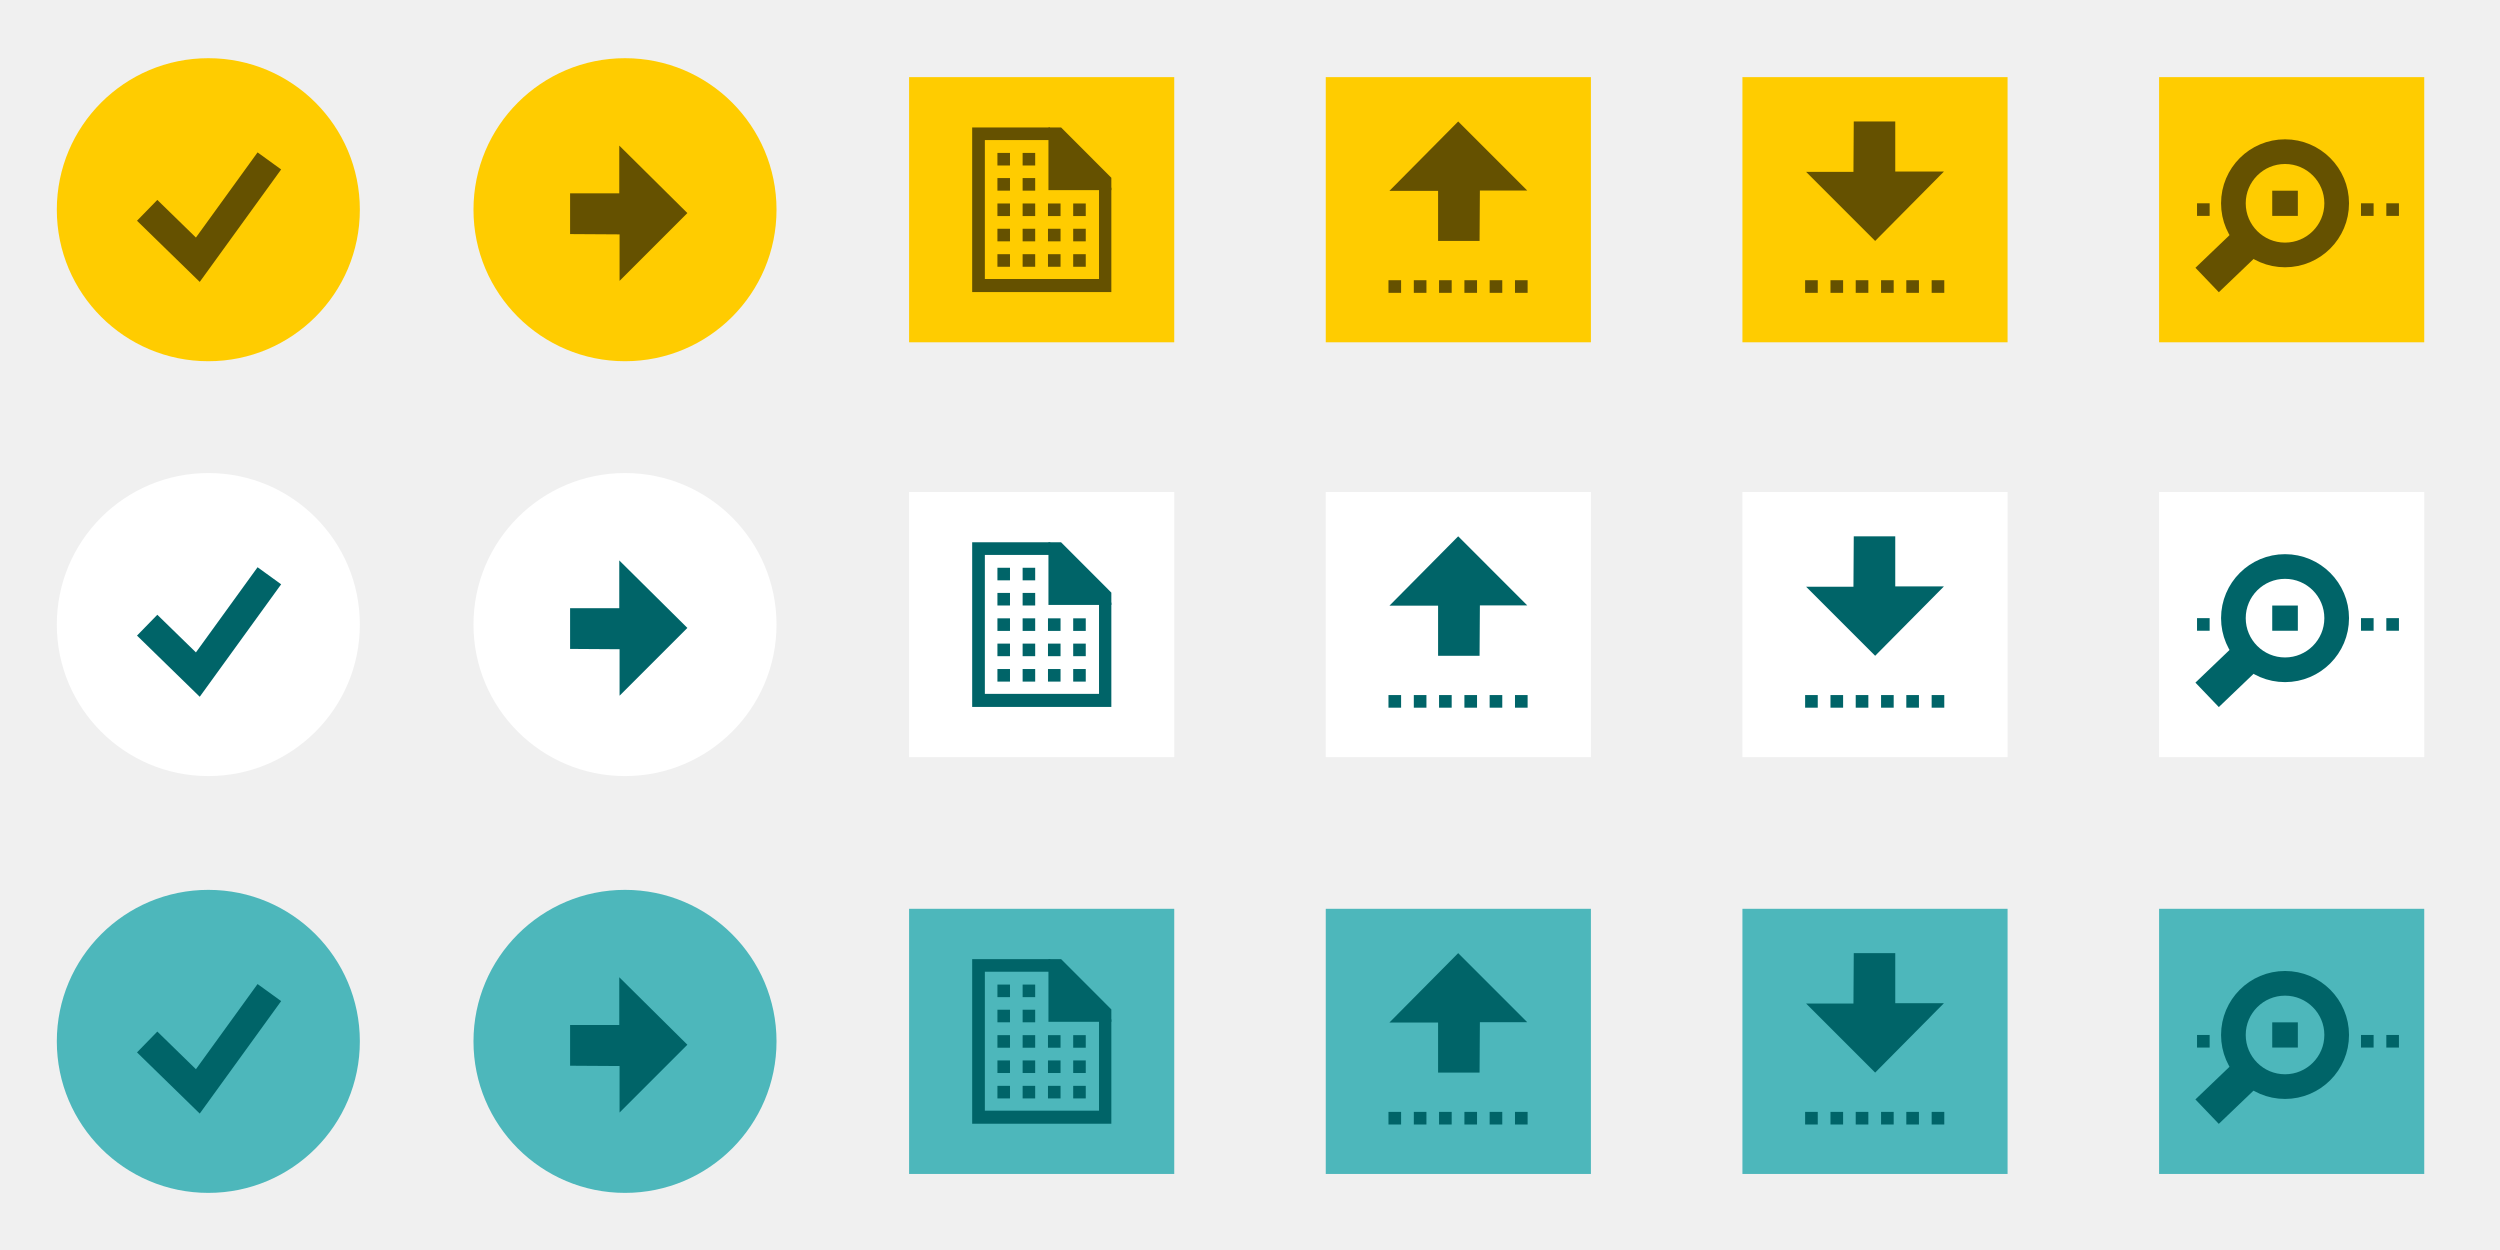
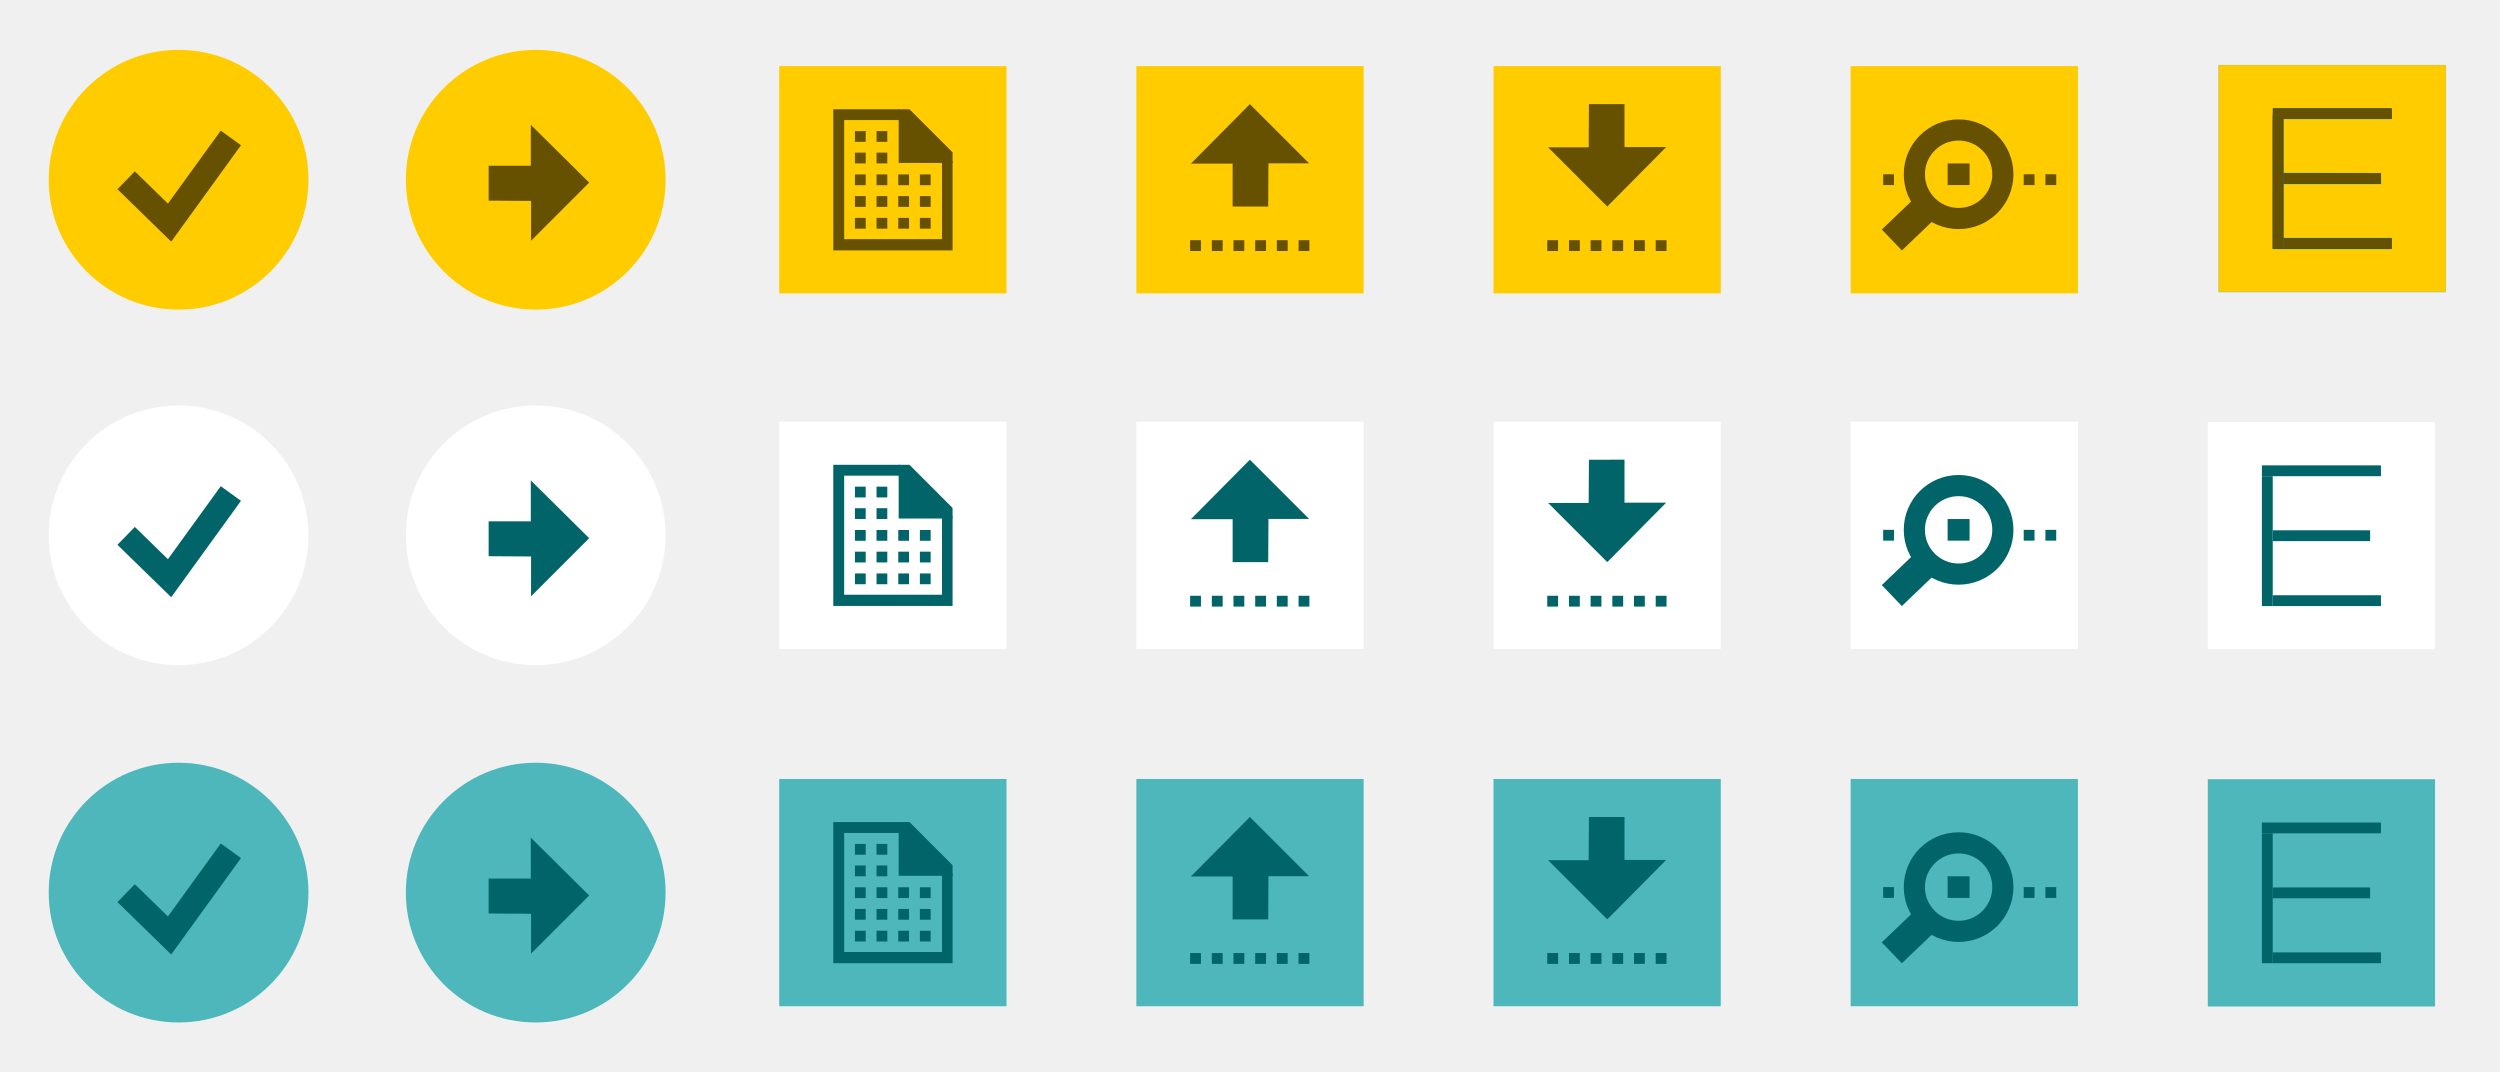
- <svg xmlns="http://www.w3.org/2000/svg" version="1.1" id="Layer_1" x="0px" y="0px" width="198px" height="99px" viewBox="0 0 198 99" enable-background="new 0 0 198 99" xml:space="preserve">
+ <svg xmlns="http://www.w3.org/2000/svg" version="1.1" id="Layer_1" x="0px" y="0px" width="231" height="99" viewBox="0 0 231 99" enable-background="new 0 0 198 99" xml:space="preserve">
  <defs id="defs325" />
-   <g id="g5" transform="translate(-0.1200008,0)">
+   <g id="g5" transform="translate(-0.1200008)">
    <circle cx="16.62" cy="16.609" r="12" id="circle7" style="fill:#ffcc00" />
    <polyline stroke-miterlimit="10" points="21.453,12.745 15.788,20.571    11.775,16.658  " id="polyline9" style="fill:none;stroke:#655100;stroke-width:2.305;stroke-miterlimit:10" />
  </g>
-   <g id="g11" transform="translate(-0.1200008,0)">
+   <g id="g11" transform="translate(-0.1200008)">
    <circle cx="16.62" cy="49.465" r="12" id="circle13" style="fill:#ffffff" />
    <polyline stroke-miterlimit="10" points="21.453,45.601 15.788,53.427    11.775,49.514  " id="polyline15" style="fill:none;stroke:#006468;stroke-width:2.305;stroke-miterlimit:10" />
  </g>
-   <g id="g17" transform="translate(-0.1200008,0)">
+   <g id="g17" transform="translate(-0.1200008)">
    <circle cx="16.62" cy="82.477" r="12" id="circle19" style="fill:#4db7bb" />
    <polyline stroke-miterlimit="10" points="21.453,78.612 15.788,86.438    11.775,82.525  " id="polyline21" style="fill:none;stroke:#006468;stroke-width:2.305;stroke-miterlimit:10" />
  </g>
-   <g id="g23" transform="translate(-0.2610016,0)">
+   <g id="g23" transform="translate(-0.2610016)">
    <circle cx="49.761" cy="16.609" r="12" id="circle25" style="fill:#ffcc00" />
-     <polygon points="45.412,15.313 49.307,15.313 49.307,11.53 54.701,16.875 49.331,22.245 49.331,18.563 45.412,18.539 " id="polygon27" style="fill:#655100" />
-   </g>
-   <g id="g29" transform="translate(-0.2610016,0)">
+     <polygon points="45.412,18.539 45.412,15.313 49.307,15.313 49.307,11.53 54.701,16.875 49.331,22.245 49.331,18.563 " id="polygon27" style="fill:#655100" />
+   </g>
+   <g id="g29" transform="translate(-0.2610016)">
    <circle cx="49.761" cy="49.465" r="12" id="circle31" style="fill:#ffffff" />
-     <polygon points="45.412,48.169 49.307,48.169 49.307,44.386 54.701,49.731 49.331,55.101 49.331,51.419 45.412,51.394 " id="polygon33" style="fill:#006468" />
-   </g>
-   <g id="g35" transform="translate(-0.2610016,0)">
+     <polygon points="45.412,51.394 45.412,48.169 49.307,48.169 49.307,44.386 54.701,49.731 49.331,55.101 49.331,51.419 " id="polygon33" style="fill:#006468" />
+   </g>
+   <g id="g35" transform="translate(-0.2610016)">
    <circle cx="49.761" cy="82.477" r="12" id="circle37" style="fill:#4db7bb" />
-     <polygon points="45.412,81.18 49.307,81.18 49.307,77.397 54.701,82.743 49.331,88.113 49.331,84.43 45.412,84.406 " id="polygon39" style="fill:#006468" />
-   </g>
-   <g id="g41" transform="translate(-0.5439987,0)">
+     <polygon points="45.412,84.406 45.412,81.18 49.307,81.18 49.307,77.397 54.701,82.743 49.331,88.113 49.331,84.43 " id="polygon39" style="fill:#006468" />
+   </g>
+   <g id="g41" transform="translate(-0.5439987)">
    <rect x="105.544" y="6.109" width="21" height="21" id="rect43" style="fill:#ffcc00" />
-     <polygon points="114.44,19.083 114.44,15.116 110.586,15.116 116.032,9.621 121.502,15.091 117.751,15.091 117.726,19.083 " id="polygon45" style="fill:#655100" />
+     <polygon points="117.726,19.083 114.44,19.083 114.44,15.116 110.586,15.116 116.032,9.621 121.502,15.091 117.751,15.091 " id="polygon45" style="fill:#655100" />
    <rect x="110.511" y="22.193" width="1" height="1" id="rect47" style="fill:#655100" />
    <rect x="112.518" y="22.193" width="1" height="1" id="rect49" style="fill:#655100" />
    <rect x="114.517" y="22.193" width="1" height="1" id="rect51" style="fill:#655100" />
    <rect x="116.525" y="22.193" width="1" height="1" id="rect53" style="fill:#655100" />
    <rect x="118.524" y="22.193" width="1" height="1" id="rect55" style="fill:#655100" />
    <rect x="120.531" y="22.193" width="1" height="1" id="rect57" style="fill:#655100" />
  </g>
-   <g id="g59" transform="translate(-0.6860046,0)">
+   <g id="g59" transform="translate(-0.6860046)">
    <rect x="138.686" y="6.109" width="21" height="21" id="rect61" style="fill:#ffcc00" />
-     <polygon points="150.79,9.621 150.79,13.588 154.644,13.588 149.198,19.083 143.728,13.612 147.479,13.613 147.504,9.621 " id="polygon63" style="fill:#655100" />
+     <polygon points="147.504,9.621 150.79,9.621 150.79,13.588 154.644,13.588 149.198,19.083 143.728,13.612 147.479,13.613 " id="polygon63" style="fill:#655100" />
    <rect x="143.652" y="22.193" width="1" height="1" id="rect65" style="fill:#655100" />
    <rect x="145.66" y="22.193" width="1" height="1" id="rect67" style="fill:#655100" />
    <rect x="147.659" y="22.193" width="1" height="1" id="rect69" style="fill:#655100" />
    <rect x="149.666" y="22.193" width="1" height="1" id="rect71" style="fill:#655100" />
    <rect x="151.666" y="22.193" width="1" height="1" id="rect73" style="fill:#655100" />
    <rect x="153.673" y="22.193" width="1" height="1" id="rect75" style="fill:#655100" />
  </g>
-   <g id="g77" transform="translate(-0.5439987,0)">
+   <g id="g77" transform="translate(-0.5439987)">
    <rect x="105.544" y="38.965" width="21" height="21" id="rect79" style="fill:#ffffff" />
-     <polygon points="114.44,51.939 114.44,47.971 110.586,47.971 116.032,42.476 121.502,47.947 117.751,47.947 117.726,51.939 " id="polygon81" style="fill:#006468" />
+     <polygon points="117.726,51.939 114.44,51.939 114.44,47.971 110.586,47.971 116.032,42.476 121.502,47.947 117.751,47.947 " id="polygon81" style="fill:#006468" />
    <rect x="110.511" y="55.049" width="1" height="1" id="rect83" style="fill:#006468" />
    <rect x="112.518" y="55.049" width="1" height="1" id="rect85" style="fill:#006468" />
    <rect x="114.517" y="55.049" width="1" height="1" id="rect87" style="fill:#006468" />
    <rect x="116.525" y="55.049" width="1" height="1" id="rect89" style="fill:#006468" />
    <rect x="118.524" y="55.049" width="1" height="1" id="rect91" style="fill:#006468" />
    <rect x="120.531" y="55.049" width="1" height="1" id="rect93" style="fill:#006468" />
  </g>
-   <g id="g95" transform="translate(-0.6860046,0)">
+   <g id="g95" transform="translate(-0.6860046)">
    <rect x="138.686" y="38.965" width="21" height="21" id="rect97" style="fill:#ffffff" />
-     <polygon points="150.79,42.476 150.79,46.444 154.644,46.444 149.198,51.939 143.728,46.468 147.479,46.468 147.504,42.477 " id="polygon99" style="fill:#006468" />
+     <polygon points="147.504,42.477 150.79,42.476 150.79,46.444 154.644,46.444 149.198,51.939 143.728,46.468 147.479,46.468 " id="polygon99" style="fill:#006468" />
    <rect x="143.652" y="55.049" width="1" height="1" id="rect101" style="fill:#006468" />
    <rect x="145.66" y="55.049" width="1" height="1" id="rect103" style="fill:#006468" />
    <rect x="147.659" y="55.049" width="1" height="1" id="rect105" style="fill:#006468" />
    <rect x="149.666" y="55.049" width="1" height="1" id="rect107" style="fill:#006468" />
    <rect x="151.666" y="55.049" width="1" height="1" id="rect109" style="fill:#006468" />
    <rect x="153.673" y="55.049" width="1" height="1" id="rect111" style="fill:#006468" />
  </g>
-   <g id="g113" transform="translate(-0.5439987,0)">
+   <g id="g113" transform="translate(-0.5439987)">
    <rect x="105.544" y="71.977" width="21" height="21" id="rect115" style="fill:#4db7bb" />
-     <polygon points="114.44,84.95 114.44,80.983 110.586,80.983 116.032,75.488 121.502,80.959 117.751,80.958 117.726,84.95 " id="polygon117" style="fill:#006468" />
+     <polygon points="117.726,84.95 114.44,84.95 114.44,80.983 110.586,80.983 116.032,75.488 121.502,80.959 117.751,80.958 " id="polygon117" style="fill:#006468" />
    <rect x="110.511" y="88.061" width="1" height="1" id="rect119" style="fill:#006468" />
    <rect x="112.518" y="88.061" width="1" height="1" id="rect121" style="fill:#006468" />
    <rect x="114.517" y="88.061" width="1" height="1" id="rect123" style="fill:#006468" />
    <rect x="116.525" y="88.061" width="1" height="1" id="rect125" style="fill:#006468" />
    <rect x="118.524" y="88.061" width="1" height="1" id="rect127" style="fill:#006468" />
    <rect x="120.531" y="88.061" width="1" height="1" id="rect129" style="fill:#006468" />
  </g>
-   <g id="g131" transform="translate(-0.6860046,0)">
+   <g id="g131" transform="translate(-0.6860046)">
    <rect x="138.686" y="71.977" width="21" height="21" id="rect133" style="fill:#4db7bb" />
-     <polygon points="150.79,75.488 150.79,79.455 154.644,79.455 149.198,84.95 143.728,79.48 147.479,79.48 147.504,75.488 " id="polygon135" style="fill:#006468" />
+     <polygon points="147.504,75.488 150.79,75.488 150.79,79.455 154.644,79.455 149.198,84.95 143.728,79.48 147.479,79.48 " id="polygon135" style="fill:#006468" />
    <rect x="143.652" y="88.061" width="1" height="1" id="rect137" style="fill:#006468" />
    <rect x="145.66" y="88.061" width="1" height="1" id="rect139" style="fill:#006468" />
    <rect x="147.659" y="88.061" width="1" height="1" id="rect141" style="fill:#006468" />
    <rect x="149.666" y="88.061" width="1" height="1" id="rect143" style="fill:#006468" />
    <rect x="151.666" y="88.061" width="1" height="1" id="rect145" style="fill:#006468" />
    <rect x="153.673" y="88.061" width="1" height="1" id="rect147" style="fill:#006468" />
  </g>
-   <g id="g149" transform="translate(-0.4029999,0)">
+   <g id="g149" transform="translate(-0.4029999)">
    <path d="M 87.445,22.097" id="path151" style="fill:#655100" />
    <rect x="72.403" y="6.109" width="21" height="21" id="rect153" style="fill:#ffcc00" />
    <polygon points="83.44,10.094 84.441,10.094 88.421,14.079 88.421,15.057 87.445,15.057 83.44,15.057 " id="polygon155" style="fill:#655100" />
-     <polygon points="78.404,11.093 78.404,22.097 87.445,22.097 87.445,14.87 88.421,14.87 88.421,23.134 77.399,23.134 77.399,10.094 83.562,10.094 83.568,11.093 " id="polygon157" style="fill:#655100" />
+     <polygon points="77.399,23.134 77.399,10.094 83.562,10.094 83.568,11.093 78.404,11.093 78.404,22.097 87.445,22.097 87.445,14.87 88.421,14.87 88.421,23.134 " id="polygon157" style="fill:#655100" />
    <rect x="79.399" y="12.111" width="0.995" height="0.996" id="rect159" style="fill:#655100" />
    <rect x="81.395" y="12.111" width="0.995" height="0.996" id="rect161" style="fill:#655100" />
    <rect x="79.399" y="14.103" width="0.995" height="0.996" id="rect163" style="fill:#655100" />
    <rect x="81.395" y="14.103" width="0.995" height="0.996" id="rect165" style="fill:#655100" />
    <rect x="79.399" y="16.116" width="0.995" height="0.996" id="rect167" style="fill:#655100" />
    <rect x="81.395" y="16.116" width="0.995" height="0.996" id="rect169" style="fill:#655100" />
    <rect x="83.403" y="16.116" width="0.995" height="0.996" id="rect171" style="fill:#655100" />
    <rect x="85.4" y="16.116" width="0.995" height="0.996" id="rect173" style="fill:#655100" />
    <rect x="79.399" y="18.118" width="0.995" height="0.996" id="rect175" style="fill:#655100" />
    <rect x="81.395" y="18.118" width="0.995" height="0.996" id="rect177" style="fill:#655100" />
    <rect x="79.399" y="20.132" width="0.995" height="0.996" id="rect179" style="fill:#655100" />
    <rect x="81.395" y="20.132" width="0.995" height="0.996" id="rect181" style="fill:#655100" />
    <rect x="83.403" y="18.118" width="0.995" height="0.996" id="rect183" style="fill:#655100" />
    <rect x="85.4" y="18.118" width="0.995" height="0.996" id="rect185" style="fill:#655100" />
    <rect x="83.403" y="20.132" width="0.995" height="0.996" id="rect187" style="fill:#655100" />
    <rect x="85.4" y="20.132" width="0.995" height="0.996" id="rect189" style="fill:#655100" />
  </g>
-   <g id="g191" transform="translate(-0.4029999,0)">
+   <g id="g191" transform="translate(-0.4029999)">
    <path d="M 87.445,54.953" id="path193" style="fill:#006468" />
    <rect x="72.403" y="38.965" width="21" height="21" id="rect195" style="fill:#ffffff" />
    <polygon points="83.44,42.95 84.441,42.95 88.421,46.935 88.421,47.912 87.445,47.912 83.44,47.912 " id="polygon197" style="fill:#006468" />
-     <polygon points="78.404,43.949 78.404,54.953 87.445,54.953 87.445,47.726 88.421,47.726 88.421,55.99 77.399,55.99 77.399,42.95 83.586,42.95 83.599,43.951 " id="polygon199" style="fill:#006468" />
+     <polygon points="77.399,55.99 77.399,42.95 83.586,42.95 83.599,43.951 78.404,43.949 78.404,54.953 87.445,54.953 87.445,47.726 88.421,47.726 88.421,55.99 " id="polygon199" style="fill:#006468" />
    <rect x="79.399" y="44.967" width="0.995" height="0.996" id="rect201" style="fill:#006468" />
    <rect x="81.395" y="44.967" width="0.995" height="0.996" id="rect203" style="fill:#006468" />
    <rect x="79.399" y="46.959" width="0.995" height="0.996" id="rect205" style="fill:#006468" />
    <rect x="81.395" y="46.959" width="0.995" height="0.996" id="rect207" style="fill:#006468" />
    <rect x="79.399" y="48.972" width="0.995" height="0.996" id="rect209" style="fill:#006468" />
    <rect x="81.395" y="48.972" width="0.995" height="0.996" id="rect211" style="fill:#006468" />
    <rect x="83.403" y="48.972" width="0.995" height="0.996" id="rect213" style="fill:#006468" />
    <rect x="85.4" y="48.972" width="0.995" height="0.996" id="rect215" style="fill:#006468" />
    <rect x="79.399" y="50.974" width="0.995" height="0.996" id="rect217" style="fill:#006468" />
    <rect x="81.395" y="50.974" width="0.995" height="0.996" id="rect219" style="fill:#006468" />
    <rect x="79.399" y="52.987" width="0.995" height="0.996" id="rect221" style="fill:#006468" />
    <rect x="81.395" y="52.987" width="0.995" height="0.996" id="rect223" style="fill:#006468" />
    <rect x="83.403" y="50.974" width="0.995" height="0.996" id="rect225" style="fill:#006468" />
    <rect x="85.4" y="50.974" width="0.995" height="0.996" id="rect227" style="fill:#006468" />
    <rect x="83.403" y="52.987" width="0.995" height="0.996" id="rect229" style="fill:#006468" />
    <rect x="85.4" y="52.987" width="0.995" height="0.996" id="rect231" style="fill:#006468" />
  </g>
-   <g id="g233" transform="translate(-0.4029999,0)">
+   <g id="g233" transform="translate(-0.4029999)">
    <path d="M 87.445,87.965" id="path235" style="fill:#006468" />
    <rect x="72.403" y="71.977" width="21" height="21" id="rect237" style="fill:#4db7bb" />
    <polygon points="83.44,75.961 84.441,75.961 88.421,79.946 88.421,80.924 87.445,80.924 83.44,80.924 " id="polygon239" style="fill:#006468" />
-     <polygon points="78.404,76.961 78.404,87.965 87.445,87.965 87.445,80.738 88.421,80.738 88.421,89.002 77.399,89.002 77.399,75.961 83.586,75.961 83.599,76.963 " id="polygon241" style="fill:#006468" />
+     <polygon points="77.399,89.002 77.399,75.961 83.586,75.961 83.599,76.963 78.404,76.961 78.404,87.965 87.445,87.965 87.445,80.738 88.421,80.738 88.421,89.002 " id="polygon241" style="fill:#006468" />
    <rect x="79.399" y="77.978" width="0.995" height="0.996" id="rect243" style="fill:#006468" />
    <rect x="81.395" y="77.978" width="0.995" height="0.996" id="rect245" style="fill:#006468" />
    <rect x="79.399" y="79.97" width="0.995" height="0.996" id="rect247" style="fill:#006468" />
    <rect x="81.395" y="79.97" width="0.995" height="0.996" id="rect249" style="fill:#006468" />
    <rect x="79.399" y="81.984" width="0.995" height="0.996" id="rect251" style="fill:#006468" />
    <rect x="81.395" y="81.984" width="0.995" height="0.996" id="rect253" style="fill:#006468" />
    <rect x="83.403" y="81.984" width="0.995" height="0.996" id="rect255" style="fill:#006468" />
    <rect x="85.4" y="81.984" width="0.995" height="0.996" id="rect257" style="fill:#006468" />
    <rect x="79.399" y="83.986" width="0.995" height="0.996" id="rect259" style="fill:#006468" />
    <rect x="81.395" y="83.986" width="0.995" height="0.996" id="rect261" style="fill:#006468" />
    <rect x="79.399" y="85.999" width="0.995" height="0.996" id="rect263" style="fill:#006468" />
    <rect x="81.395" y="85.999" width="0.995" height="0.996" id="rect265" style="fill:#006468" />
    <rect x="83.403" y="83.986" width="0.995" height="0.996" id="rect267" style="fill:#006468" />
    <rect x="85.4" y="83.986" width="0.995" height="0.996" id="rect269" style="fill:#006468" />
    <rect x="83.403" y="85.999" width="0.995" height="0.996" id="rect271" style="fill:#006468" />
    <rect x="85.4" y="85.999" width="0.995" height="0.996" id="rect273" style="fill:#006468" />
  </g>
-   <g id="g275" transform="translate(-0.8280029,0)">
+   <g id="g275" transform="translate(-0.8280029)">
    <rect x="171.828" y="6.109" width="21" height="21" id="rect277" style="fill:#ffcc00" />
    <rect x="187.819" y="16.101" width="0.999" height="0.998" id="rect279" style="fill:#655100" />
    <rect x="189.825" y="16.101" width="0.999" height="0.998" id="rect281" style="fill:#655100" />
    <rect x="174.833" y="16.101" width="0.999" height="0.998" id="rect283" style="fill:#655100" />
    <circle stroke-miterlimit="10" cx="181.803" cy="16.101" r="4.09" id="circle285" style="fill:none;stroke:#655100;stroke-width:1.954;stroke-miterlimit:10" />
    <rect x="175.895" y="18.428" transform="matrix(0.6915,0.7224,-0.7224,0.6915,69.5827,-121.6599)" width="2.68" height="4.423" id="rect287" style="fill:#655100" />
    <rect x="180.789" y="15.103" width="2.028" height="1.996" id="rect289" style="fill:#655100" />
  </g>
-   <g id="g291" transform="translate(-0.8280029,0)">
+   <g id="g291" transform="translate(-0.8280029)">
    <rect x="171.828" y="38.965" width="21" height="21" id="rect293" style="fill:#ffffff" />
    <rect x="187.819" y="48.957" width="0.999" height="0.998" id="rect295" style="fill:#006468" />
    <rect x="189.825" y="48.957" width="0.999" height="0.998" id="rect297" style="fill:#006468" />
    <rect x="174.833" y="48.957" width="0.999" height="0.998" id="rect299" style="fill:#006468" />
    <circle stroke-miterlimit="10" cx="181.803" cy="48.957" r="4.09" id="circle301" style="fill:none;stroke:#006468;stroke-width:1.954;stroke-miterlimit:10" />
    <rect x="175.895" y="51.284" transform="matrix(0.6915,0.7224,-0.7224,0.6915,93.3163,-111.5246)" width="2.68" height="4.423" id="rect303" style="fill:#006468" />
    <rect x="180.789" y="47.959" width="2.028" height="1.996" id="rect305" style="fill:#006468" />
  </g>
-   <g id="g307" transform="translate(-0.8280029,0)">
+   <g id="g307" transform="translate(-0.8280029)">
    <rect x="171.828" y="71.977" width="21" height="21" id="rect309" style="fill:#4db7bb" />
    <rect x="187.819" y="81.969" width="0.999" height="0.998" id="rect311" style="fill:#006468" />
    <rect x="189.825" y="81.969" width="0.999" height="0.998" id="rect313" style="fill:#006468" />
    <rect x="174.833" y="81.969" width="0.999" height="0.998" id="rect315" style="fill:#006468" />
    <circle stroke-miterlimit="10" cx="181.803" cy="81.969" r="4.09" id="circle317" style="fill:none;stroke:#006468;stroke-width:1.954;stroke-miterlimit:10" />
    <rect x="175.895" y="84.296" transform="matrix(0.6915,0.7224,-0.7224,0.6915,117.1625,-101.3412)" width="2.68" height="4.423" id="rect319" style="fill:#006468" />
    <rect x="180.789" y="80.97" width="2.028" height="1.996" id="rect321" style="fill:#006468" />
  </g>
+   <g id="g291-2" transform="translate(32.172,0.02300262)">
+     <rect x="171.828" y="38.965" width="21" height="21" id="rect293-8" style="fill:#ffffff" />
+   </g>
+   <g id="g307-9" transform="translate(32.172,0.02300262)">
+     <rect x="171.828" y="71.977" width="21" height="21" id="rect309-3" style="fill:#4db7bb" />
+     <rect style="fill:#006468;fill-opacity:1" id="rect4047" width="11" height="1" x="176.828" y="75.977" />
+     <rect style="fill:#006468;fill-opacity:1" id="rect4049" width="1" height="12" x="176.828" y="76.977" />
+     <rect style="fill:#006468;fill-opacity:1" id="rect4051" width="10" height="1" x="177.828" y="87.977" />
+     <rect style="fill:#006468;fill-opacity:1" id="rect4055" width="9" height="1" x="177.828" y="81.977" />
+   </g>
+   <rect style="fill:#006468;fill-opacity:1" id="rect4060" width="11" height="1" x="209" y="43" />
+   <rect style="fill:#006468;fill-opacity:1" id="rect4064" width="1" height="12" x="209" y="44" />
+   <rect style="fill:#006468;fill-opacity:1" id="rect4066" width="10" height="1" x="210" y="55" />
+   <rect style="fill:#006468;fill-opacity:1" id="rect4070" width="9" height="1" x="210" y="49" />
+   <g id="g307-9-5" transform="translate(33.172,-65.977)">
+     <rect x="171.828" y="71.977" width="21" height="21" id="rect309-3-0" style="fill:#4db7bb" />
+     <rect style="fill:#006468;fill-opacity:1" id="rect4047-3" width="11" height="1" x="176.828" y="75.977" />
+     <rect style="fill:#006468;fill-opacity:1" id="rect4049-6" width="1" height="12" x="176.828" y="76.977" />
+     <rect style="fill:#006468;fill-opacity:1" id="rect4051-1" width="10" height="1" x="177.828" y="87.977" />
+     <rect style="fill:#006468;fill-opacity:1" id="rect4055-0" width="9" height="1" x="177.828" y="81.977" />
+   </g>
+   <path style="fill:#ffcc00;fill-opacity:1;stroke-width:0.044" d="M 205.004,16.493 V 6.019 h 10.496 10.496 V 16.493 26.967 h -10.496 -10.496 z m 15.998,6.01 v -0.53 h -4.994 -4.994 V 19.498 17.023 h 4.509 4.509 l -0.013,-0.519 -0.013,-0.519 -4.497,-0.011 -4.497,-0.011 v -2.475 -2.475 h 4.994 4.994 V 10.504 9.996 h -5.502 -5.502 v 6.519 6.519 h 5.502 5.502 z" id="path4122" />
+   <path style="fill:#655100;fill-opacity:1;stroke-width:0.044" d="m 209.998,17.001 v -5.988 h 0.486 0.486 v 5.988 5.988 h -0.486 -0.486 z" id="path4124" />
+   <path style="fill:#655100;fill-opacity:1;stroke-width:0.044" d="m 211.015,16.493 v -0.486 h 4.486 4.486 v 0.486 0.486 h -4.486 -4.486 z" id="path4126" />
+   <path style="fill:#655100;fill-opacity:1;stroke-width:0.044" d="m 210.008,10.493 0.013,-0.475 h 5.48 5.48 l 0.013,0.475 0.013,0.475 h -5.505 -5.505 z" id="path4128" />
+   <path style="fill:#655100;fill-opacity:1;stroke-width:0.044" d="m 210.014,10.697 c 0.016,-0.149 0.028,-0.358 0.028,-0.464 V 10.04 h 5.458 5.458 l 4e-4,0.232 c 2.2e-4,0.128 0.013,0.336 0.028,0.464 l 0.028,0.232 h -5.515 -5.515 z" id="path4130" />
+   <path style="fill:#655100;fill-opacity:1;stroke-width:0.044" d="m 209.998,17.001 v -5.988 h 0.486 0.486 v 5.988 5.988 h -0.486 -0.486 z" id="path4132" />
+   <path style="fill:#655100;fill-opacity:1;stroke-width:0.044" d="m 211.015,22.503 v -0.486 h 4.994 4.994 v 0.486 0.486 h -4.994 -4.994 z" id="path4134" />
</svg>
